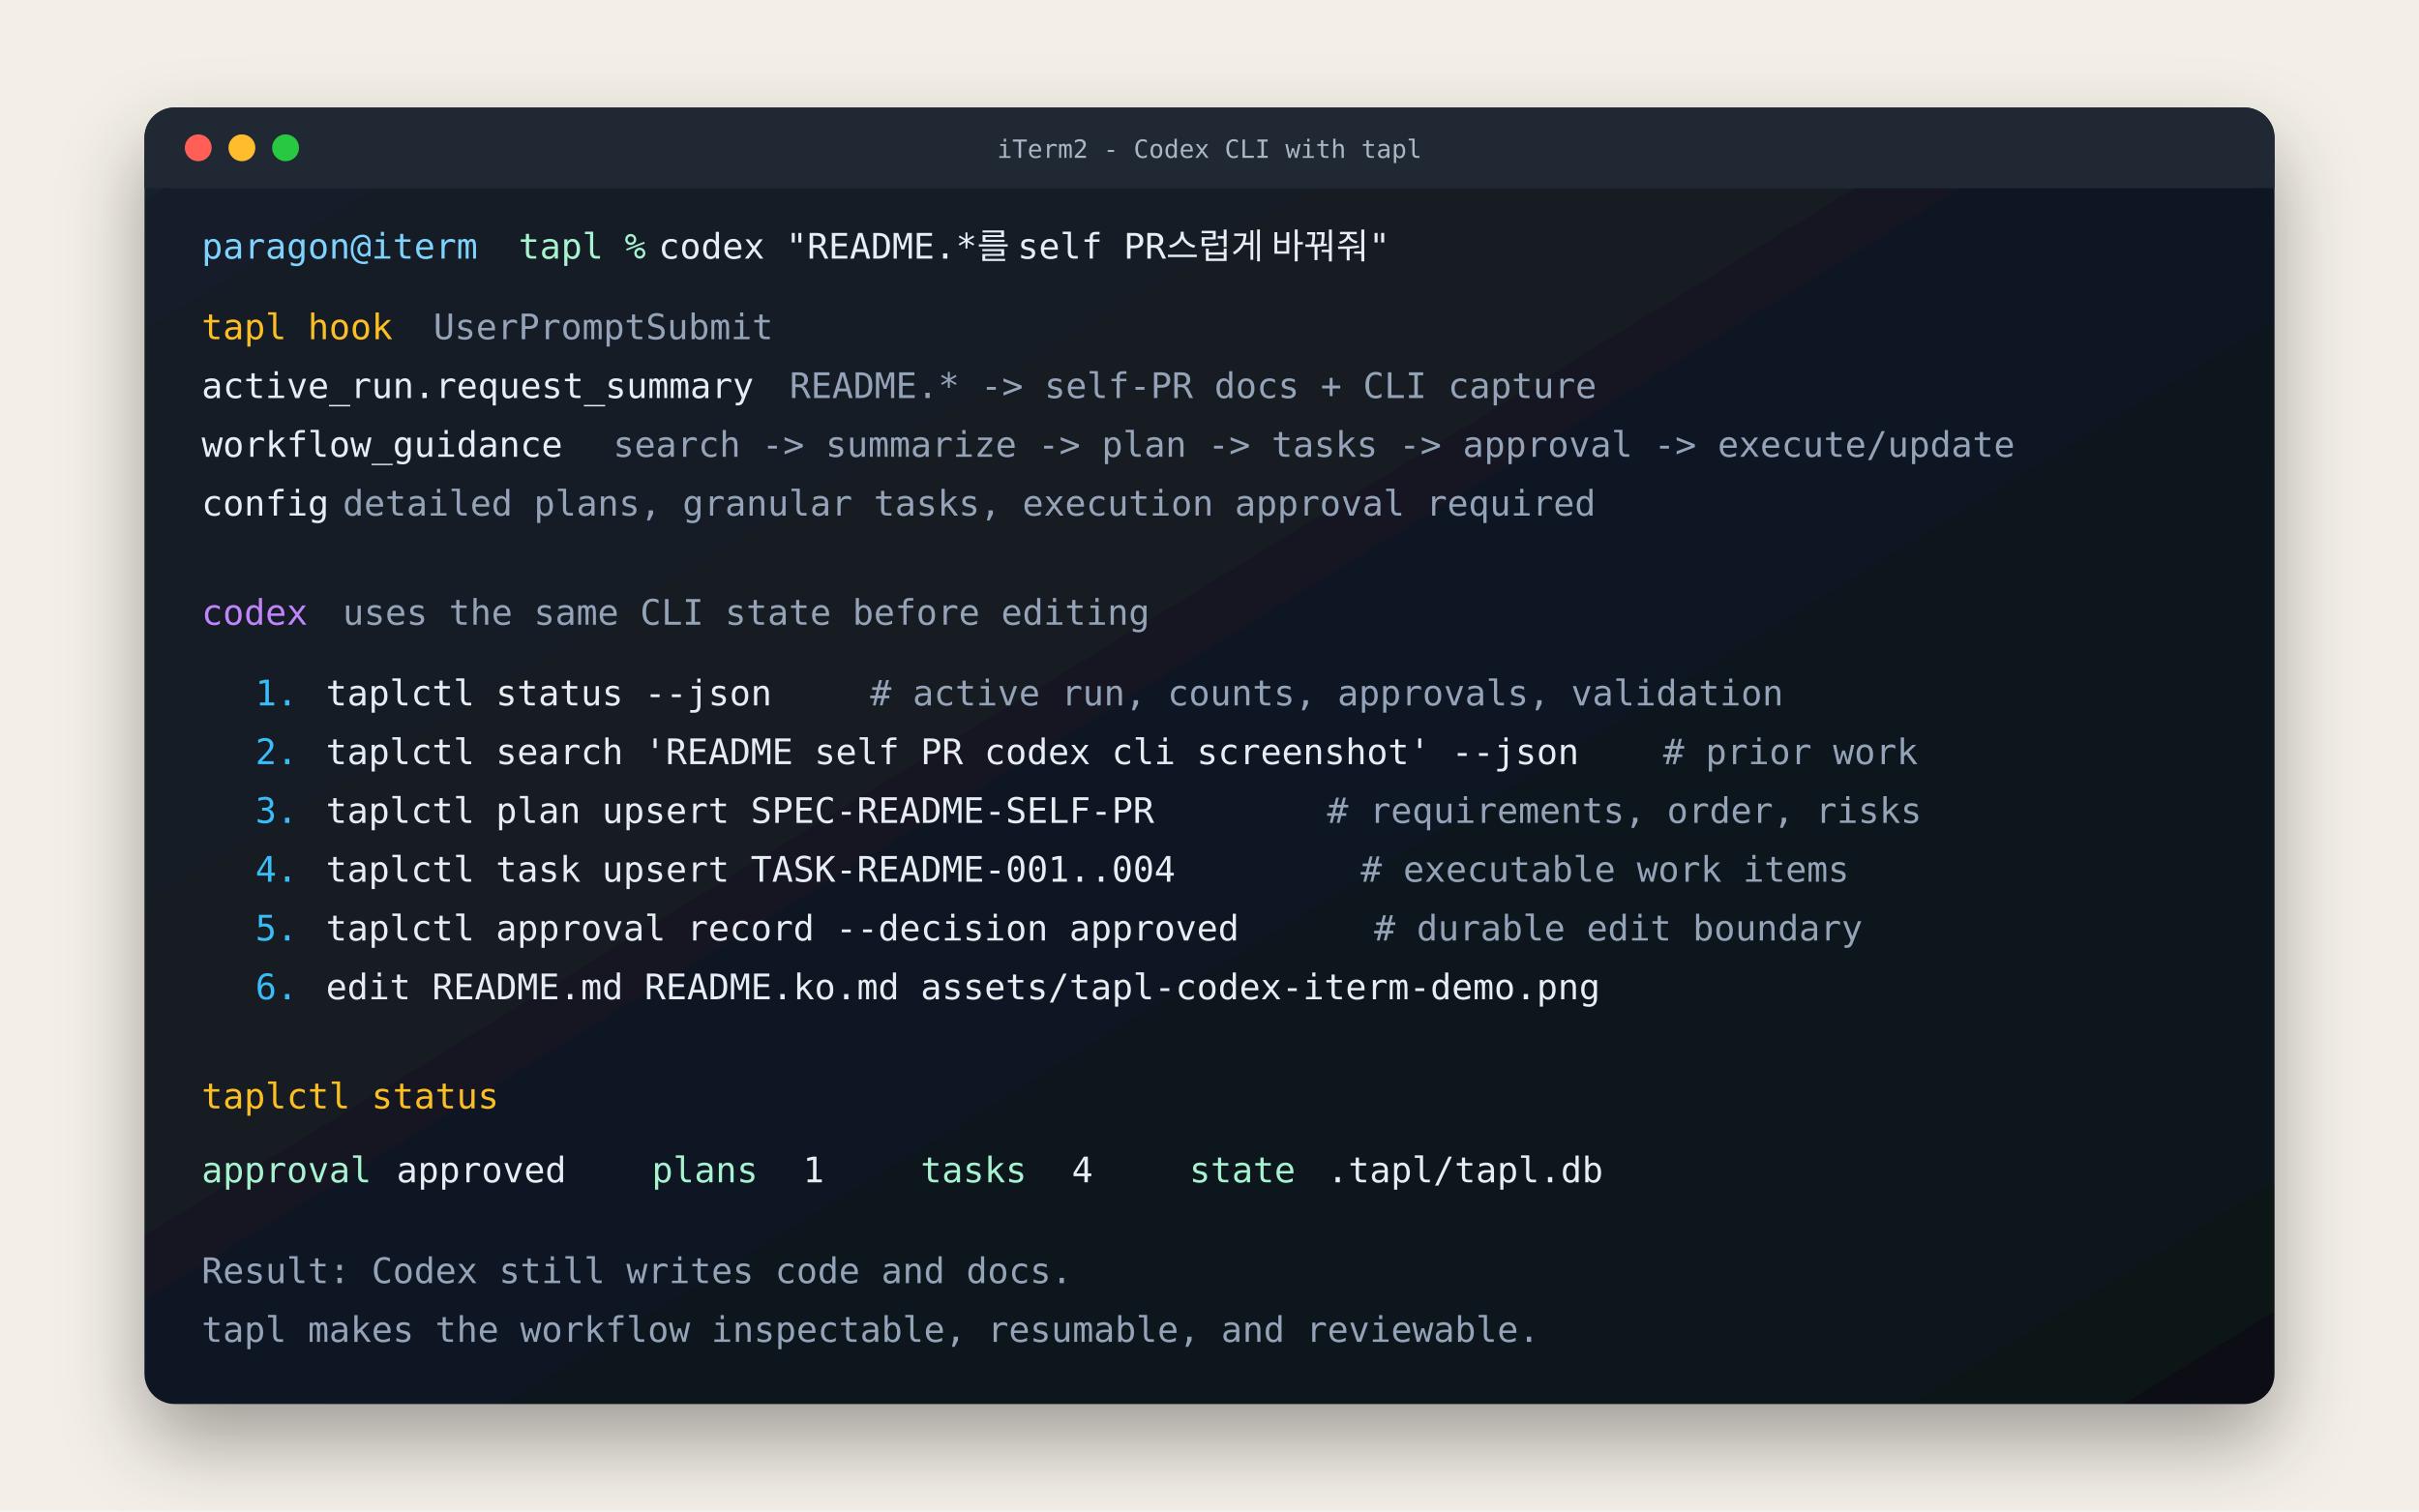
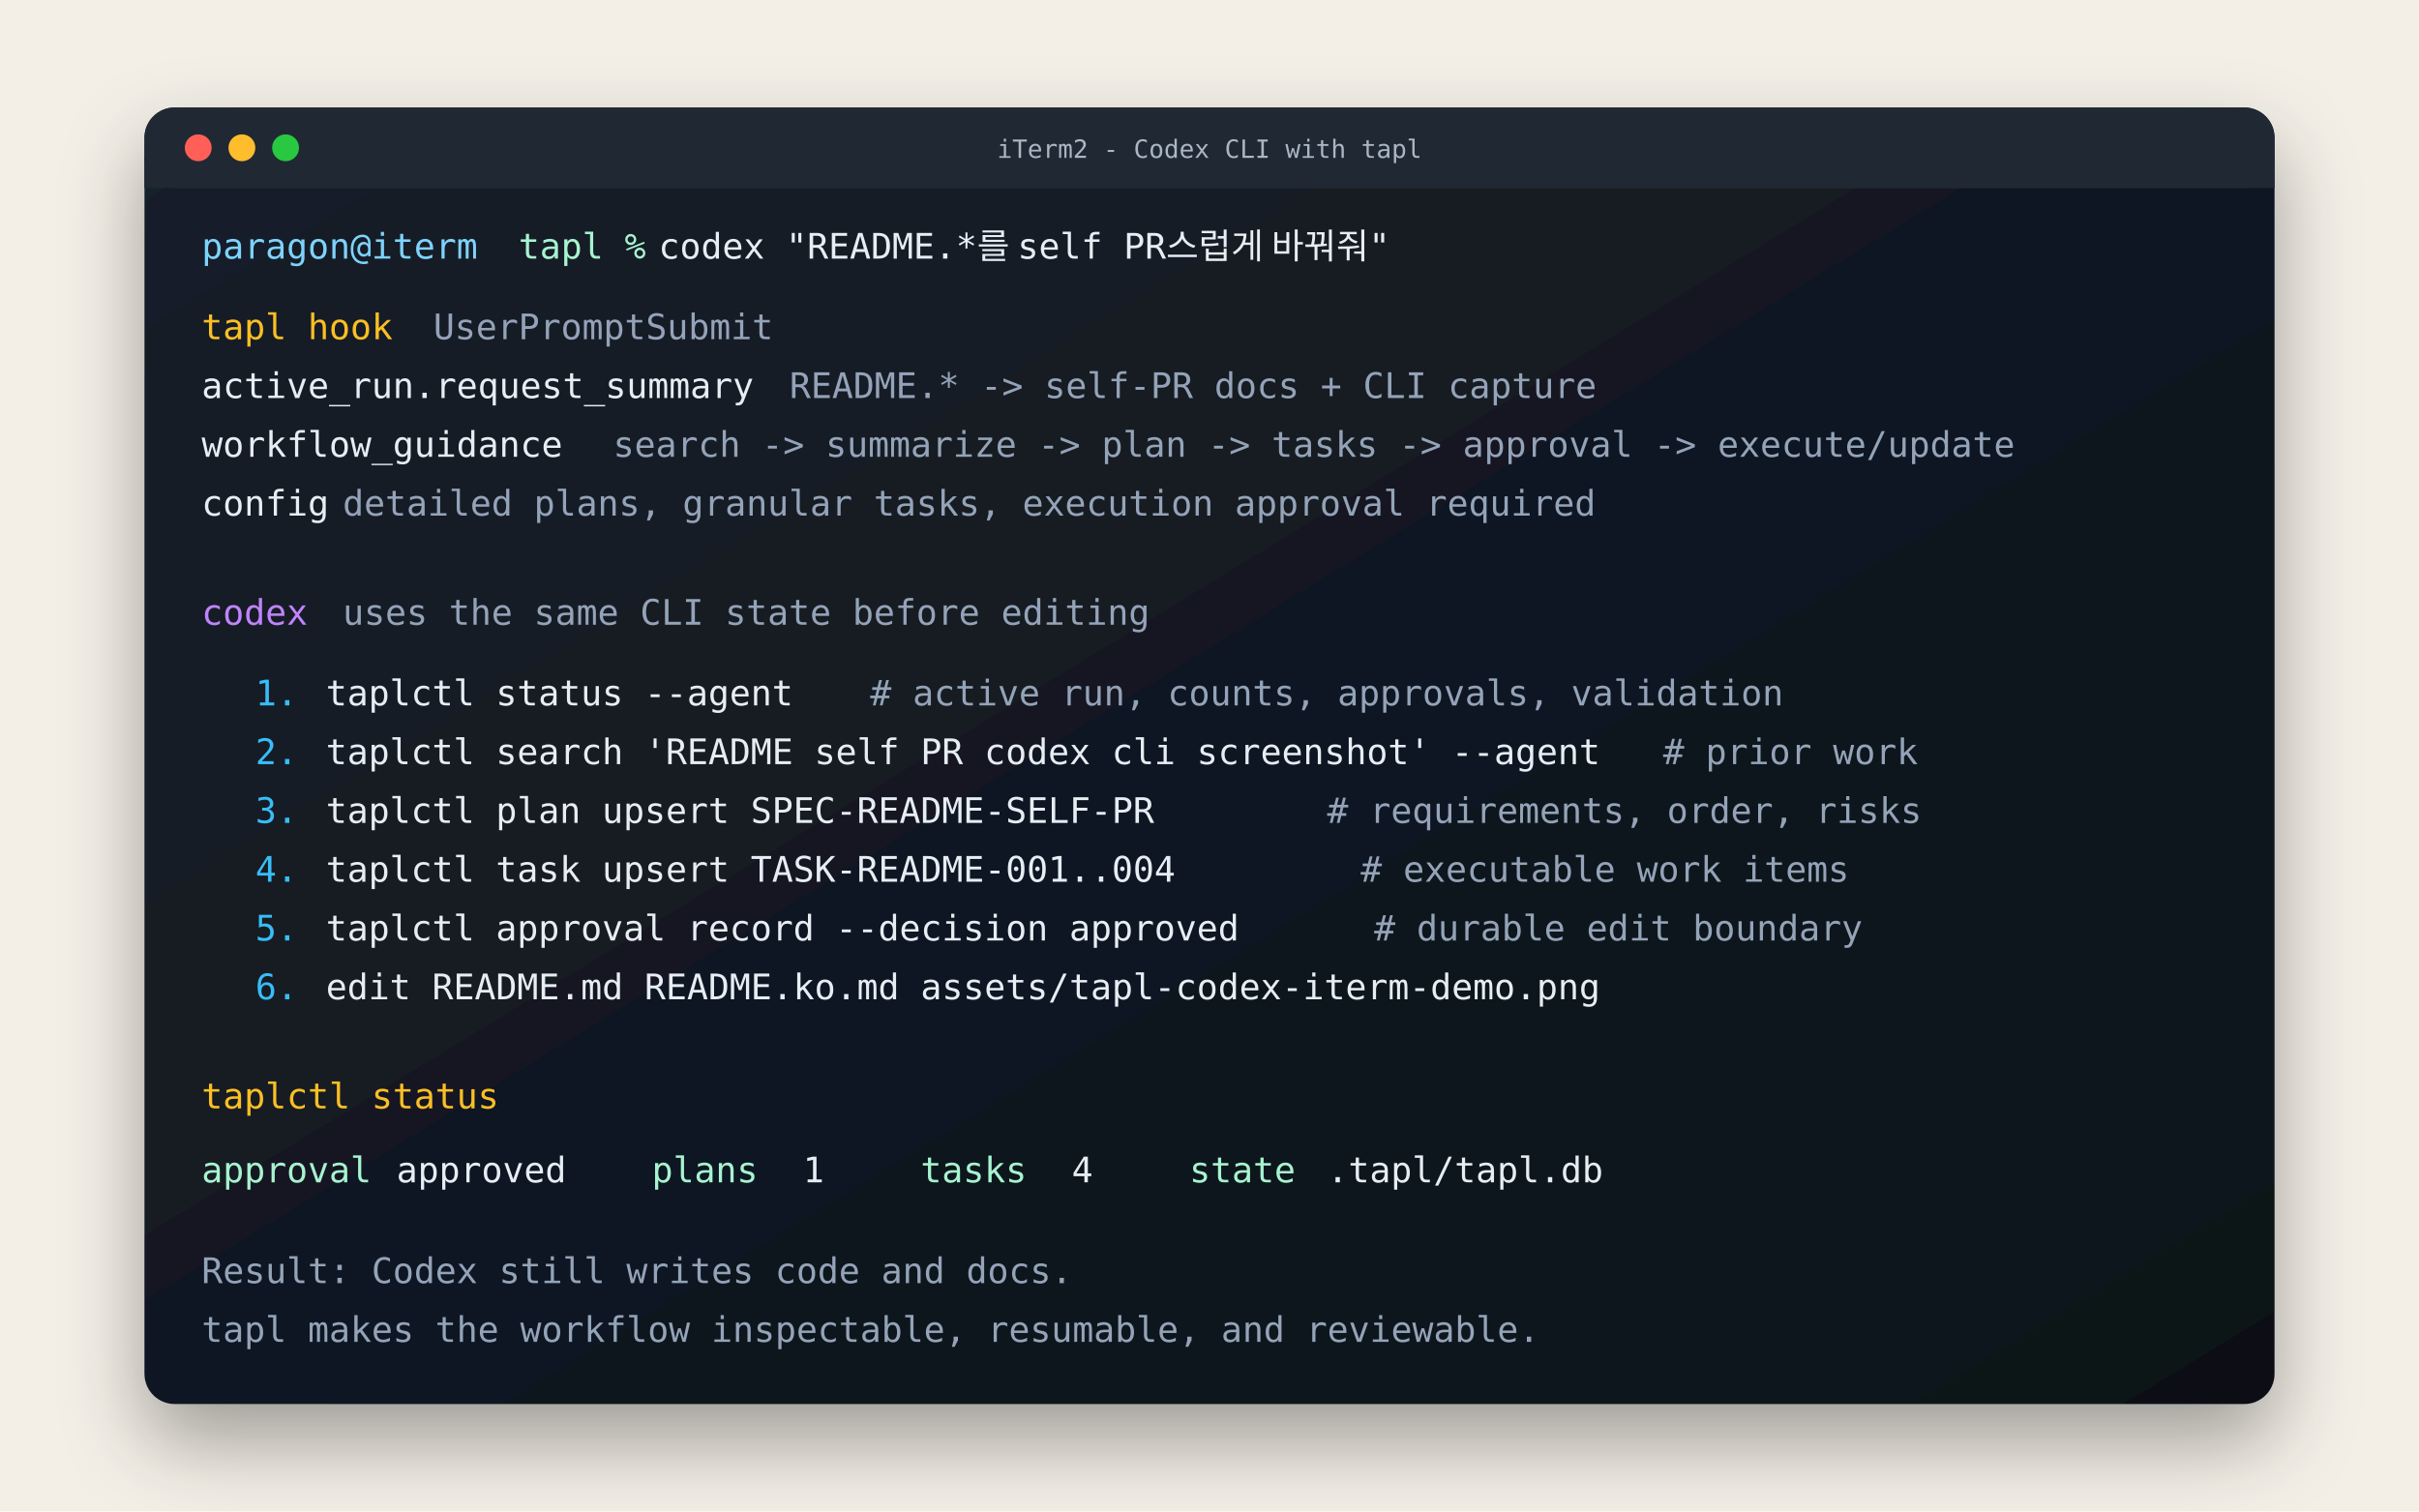
<svg xmlns="http://www.w3.org/2000/svg" width="1440" height="900" viewBox="0 0 1440 900" role="img" aria-label="Terminal capture showing Codex CLI using tapl workflow state">
  <defs>
    <linearGradient id="window" x1="0" y1="0" x2="1" y2="1">
      <stop offset="0" stop-color="#17202a" />
      <stop offset="1" stop-color="#0b1118" />
    </linearGradient>
    <filter id="shadow" x="-10%" y="-10%" width="120%" height="120%">
      <feDropShadow dx="0" dy="22" stdDeviation="24" flood-color="#000000" flood-opacity="0.35" />
    </filter>
  </defs>
  <rect width="1440" height="900" fill="#f3efe7" />
  <rect x="86" y="64" width="1268" height="772" rx="18" fill="url(#window)" filter="url(#shadow)" />
  <rect x="86" y="64" width="1268" height="48" rx="18" fill="#202833" />
  <rect x="86" y="94" width="1268" height="18" fill="#202833" />
  <circle cx="118" cy="88" r="8" fill="#ff5f57" />
  <circle cx="144" cy="88" r="8" fill="#ffbd2e" />
  <circle cx="170" cy="88" r="8" fill="#28c840" />
  <text x="720" y="94" text-anchor="middle" fill="#aab6c4" font-family="SFMono-Regular, Menlo, Consolas, monospace" font-size="15">iTerm2 - Codex CLI with tapl</text>
  <g font-family="SFMono-Regular, Menlo, Consolas, monospace" font-size="21" xml:space="preserve">
    <text x="120" y="154" fill="#7dd3fc">paragon@iterm</text>
    <text x="296" y="154" fill="#a7f3d0"> tapl % </text>
    <text x="392" y="154" fill="#e6edf3">codex "README.*를 self PR스럽게 바꿔줘"</text>
    <text x="120" y="202" fill="#fbbf24">tapl hook</text>
    <text x="258" y="202" fill="#94a3b8">UserPromptSubmit</text>
    <text x="120" y="237" fill="#e6edf3">active_run.request_summary</text>
    <text x="470" y="237" fill="#94a3b8">README.* -&gt; self-PR docs + CLI capture</text>
    <text x="120" y="272" fill="#e6edf3">workflow_guidance</text>
    <text x="365" y="272" fill="#94a3b8">search -&gt; summarize -&gt; plan -&gt; tasks -&gt; approval -&gt; execute/update</text>
    <text x="120" y="307" fill="#e6edf3">config</text>
    <text x="204" y="307" fill="#94a3b8">detailed plans, granular tasks, execution approval required</text>
    <text x="120" y="372" fill="#c084fc">codex</text>
    <text x="204" y="372" fill="#94a3b8">uses the same CLI state before editing</text>
    <text x="152" y="420" fill="#38bdf8">1.</text>
-     <text x="194" y="420" fill="#e6edf3">taplctl status --json</text>
+     <text x="194" y="420" fill="#e6edf3">taplctl status --agent</text>
    <text x="518" y="420" fill="#94a3b8"># active run, counts, approvals, validation</text>
    <text x="152" y="455" fill="#38bdf8">2.</text>
-     <text x="194" y="455" fill="#e6edf3">taplctl search 'README self PR codex cli screenshot' --json</text>
+     <text x="194" y="455" fill="#e6edf3">taplctl search 'README self PR codex cli screenshot' --agent</text>
    <text x="990" y="455" fill="#94a3b8"># prior work</text>
    <text x="152" y="490" fill="#38bdf8">3.</text>
    <text x="194" y="490" fill="#e6edf3">taplctl plan upsert SPEC-README-SELF-PR</text>
    <text x="790" y="490" fill="#94a3b8"># requirements, order, risks</text>
    <text x="152" y="525" fill="#38bdf8">4.</text>
    <text x="194" y="525" fill="#e6edf3">taplctl task upsert TASK-README-001..004</text>
    <text x="810" y="525" fill="#94a3b8"># executable work items</text>
    <text x="152" y="560" fill="#38bdf8">5.</text>
    <text x="194" y="560" fill="#e6edf3">taplctl approval record --decision approved</text>
    <text x="818" y="560" fill="#94a3b8"># durable edit boundary</text>
    <text x="152" y="595" fill="#38bdf8">6.</text>
    <text x="194" y="595" fill="#e6edf3">edit README.md README.ko.md assets/tapl-codex-iterm-demo.png</text>
    <text x="120" y="660" fill="#fbbf24">taplctl status</text>
    <text x="120" y="704" fill="#a7f3d0">approval</text>
    <text x="236" y="704" fill="#e6edf3">approved</text>
    <text x="388" y="704" fill="#a7f3d0">plans</text>
    <text x="478" y="704" fill="#e6edf3">1</text>
    <text x="548" y="704" fill="#a7f3d0">tasks</text>
    <text x="638" y="704" fill="#e6edf3">4</text>
    <text x="708" y="704" fill="#a7f3d0">state</text>
    <text x="790" y="704" fill="#e6edf3">.tapl/tapl.db</text>
    <text x="120" y="764" fill="#94a3b8">Result: Codex still writes code and docs.</text>
    <text x="120" y="799" fill="#94a3b8">tapl makes the workflow inspectable, resumable, and reviewable.</text>
  </g>
</svg>
